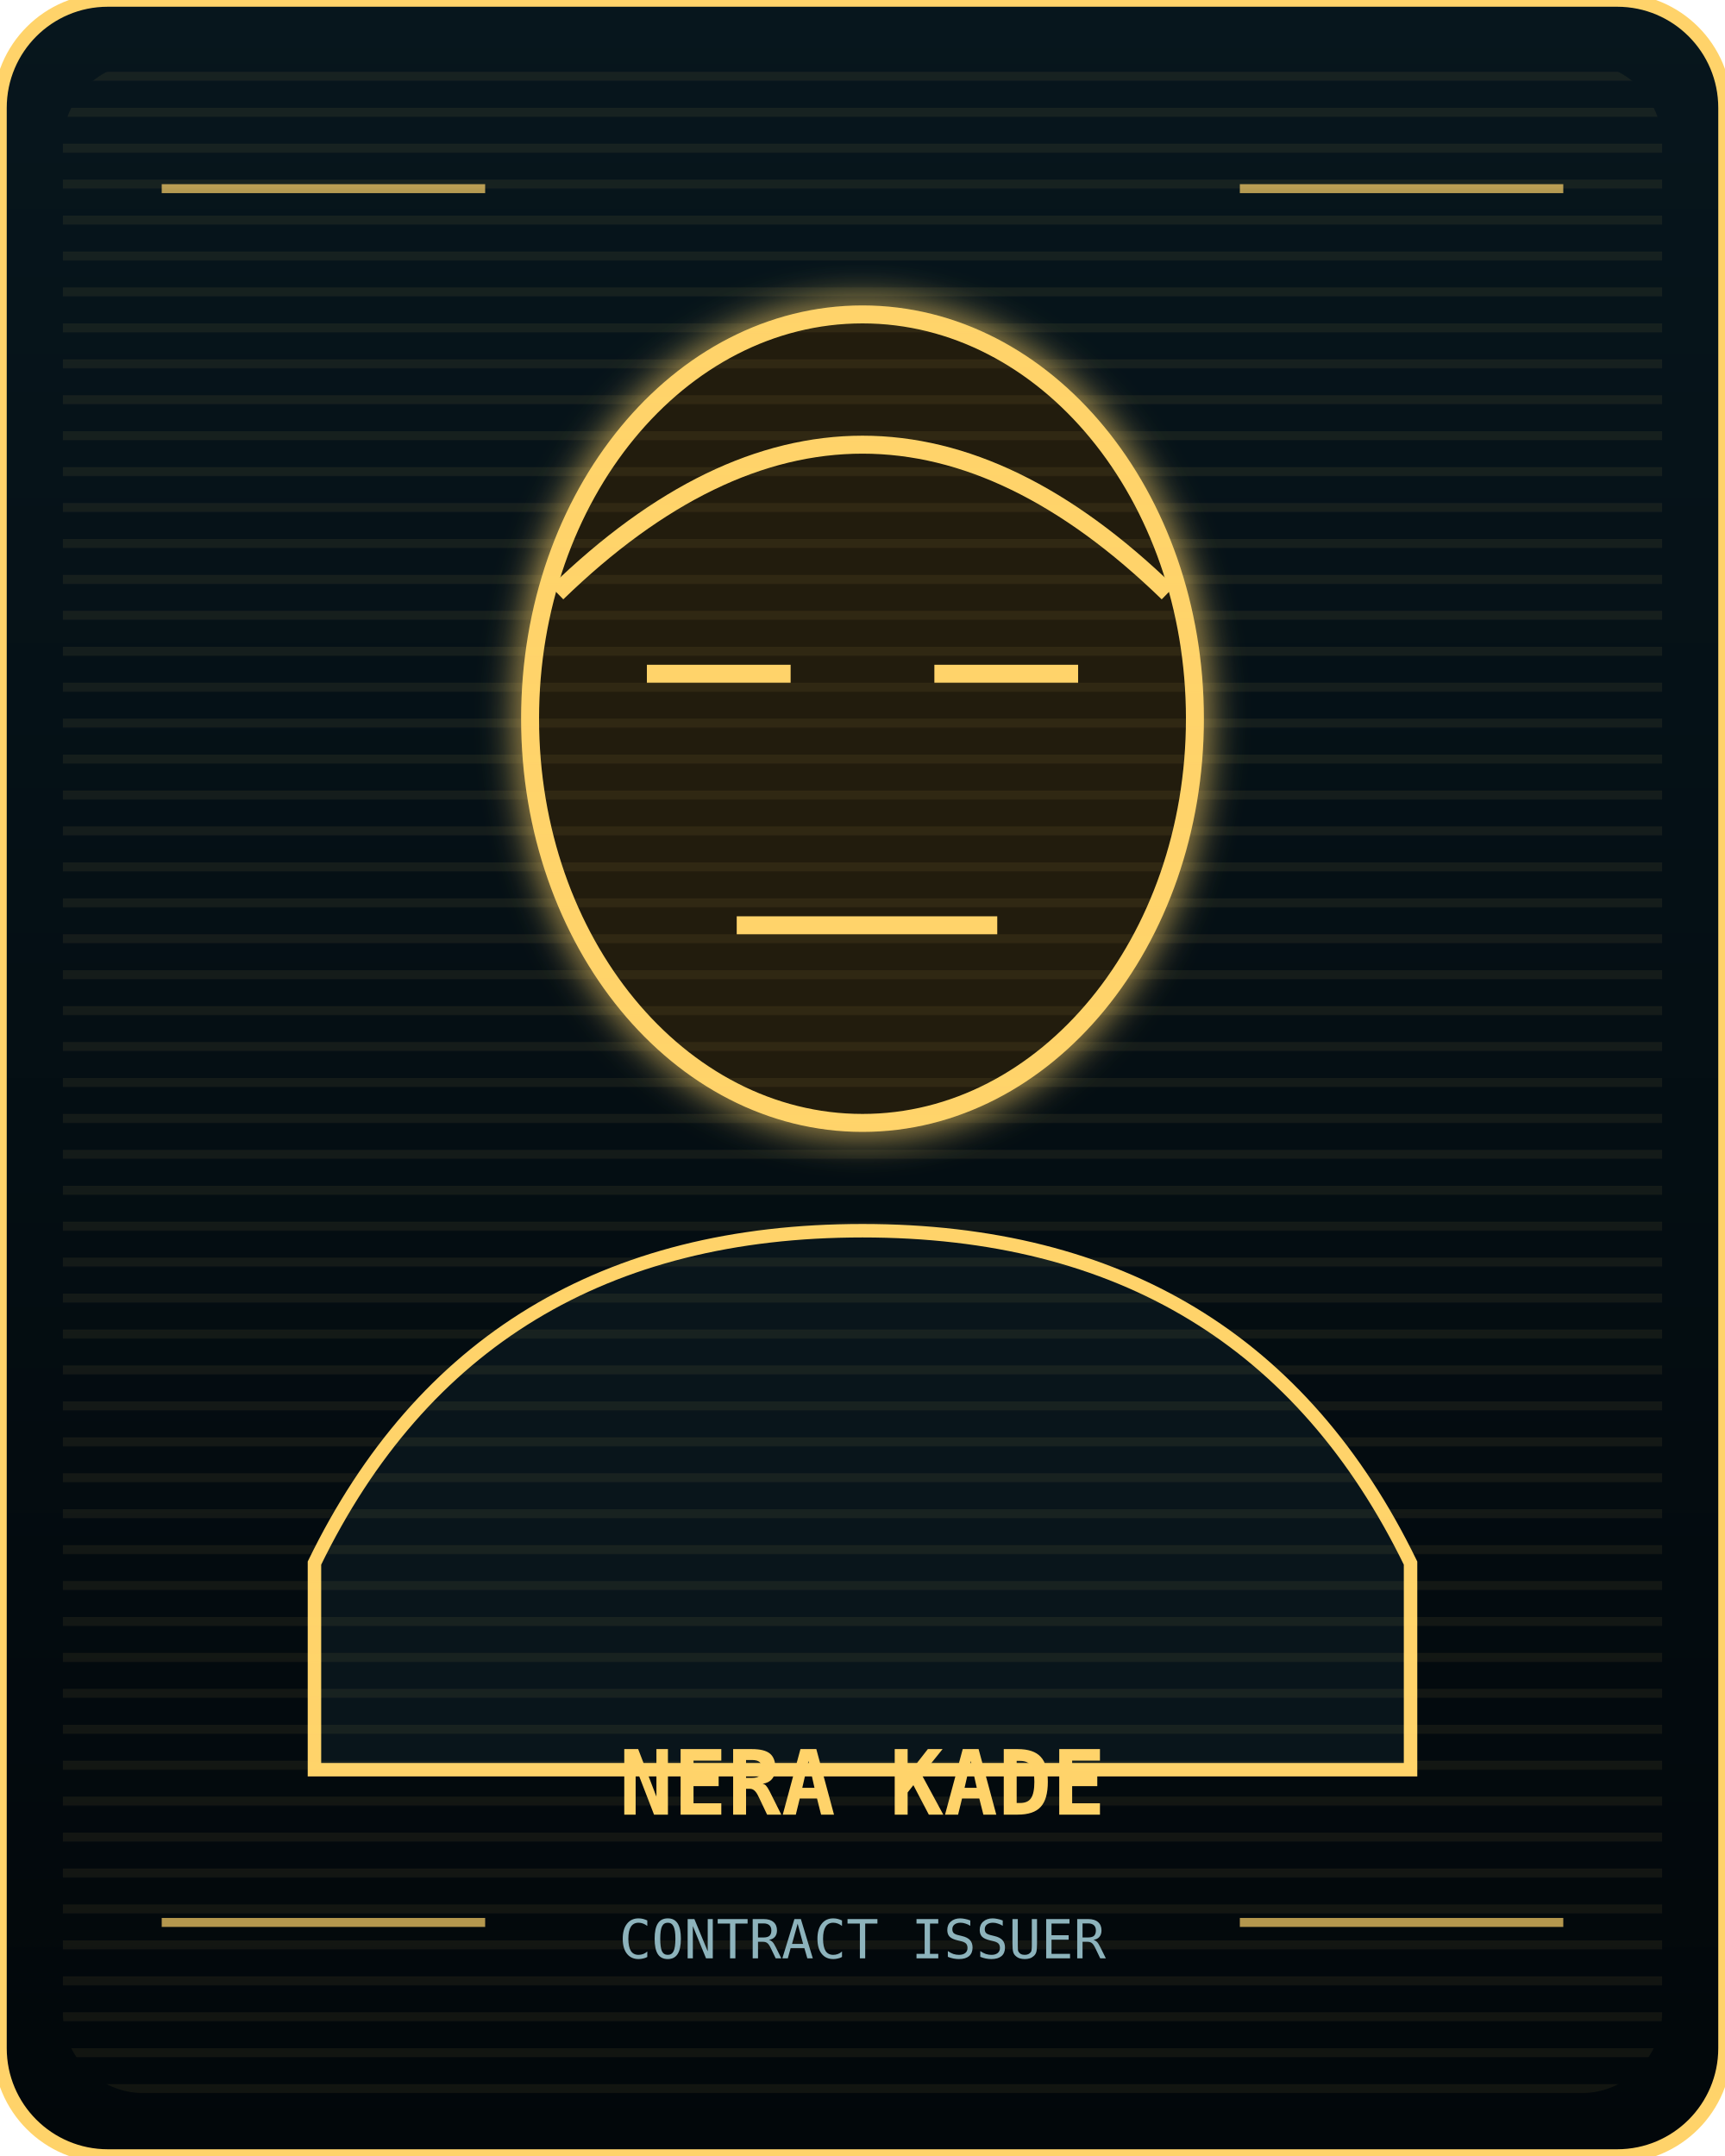
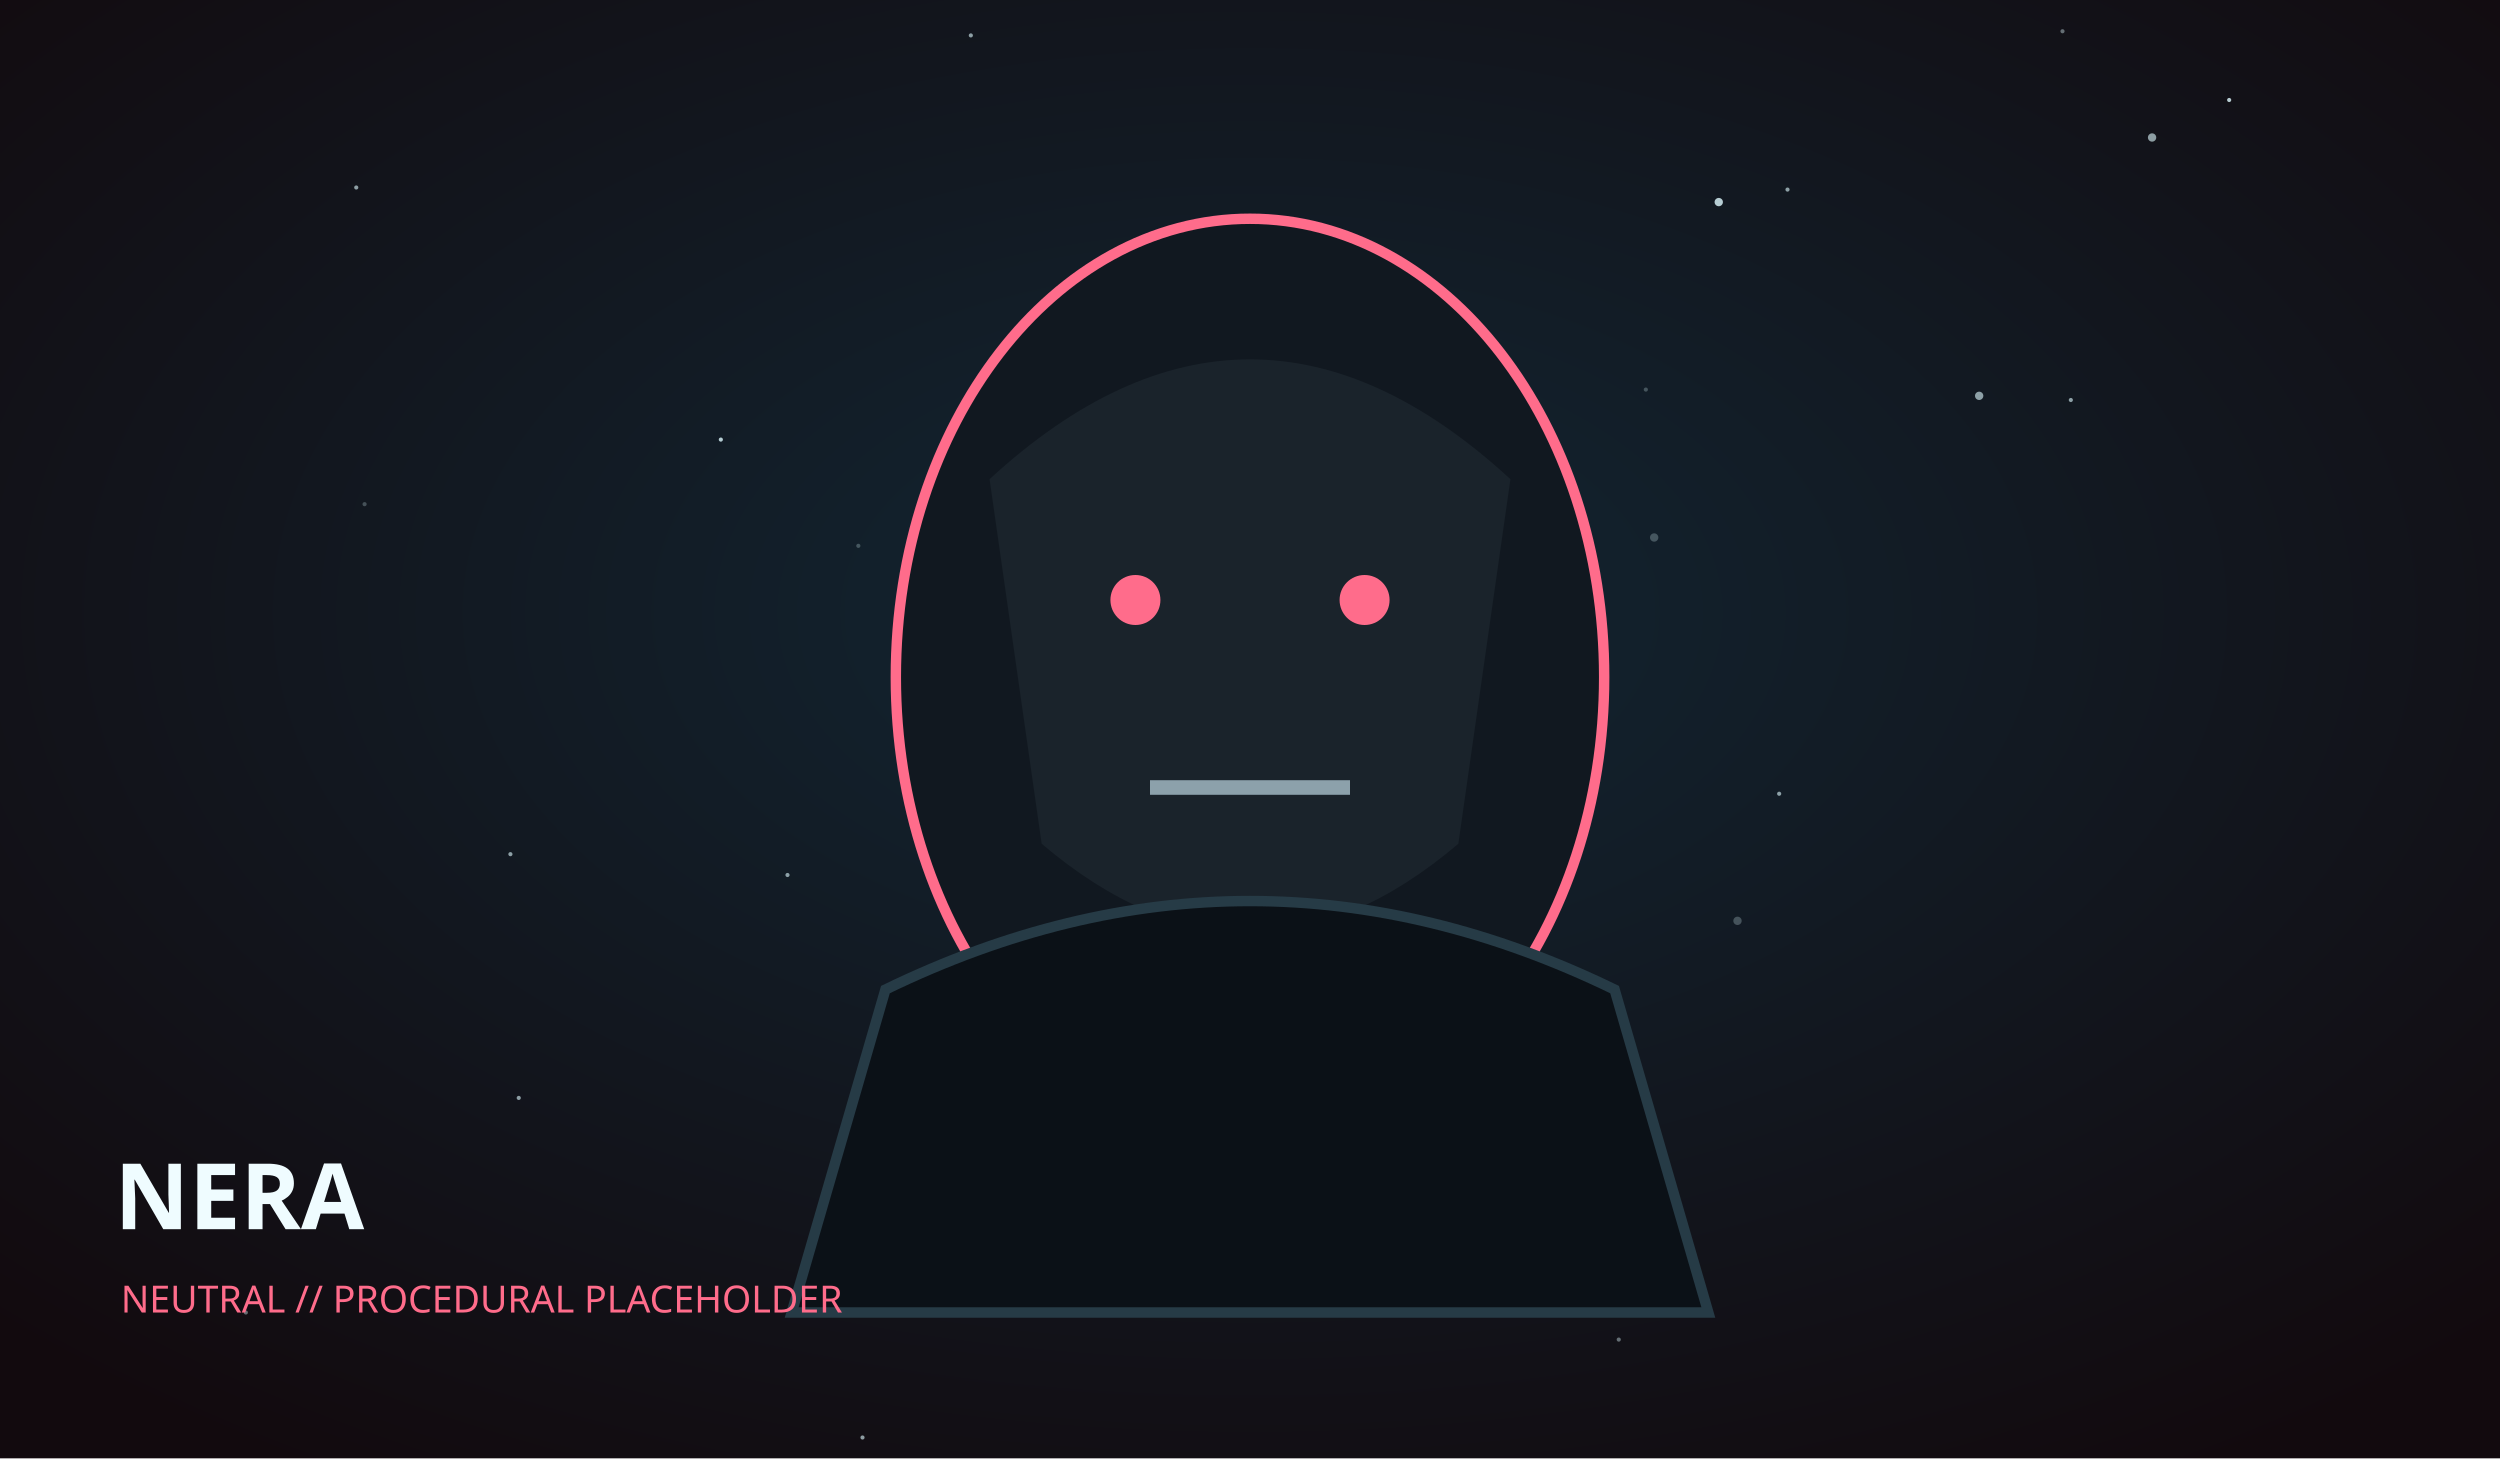
- <svg xmlns="http://www.w3.org/2000/svg" width="512" height="640" viewBox="0 0 192 240">
+ <svg xmlns="http://www.w3.org/2000/svg" viewBox="0 0 1200 700">
  <defs>
-     <linearGradient id="bg" x1="0" y1="0" x2="0" y2="1">
-       <stop stop-color="#07161d" />
-       <stop offset="1" stop-color="#02070a" />
-     </linearGradient>
-     <filter id="glow">
-       <feGaussianBlur stdDeviation="2.2" result="b" />
-       <feMerge>
-         <feMergeNode in="b" />
-         <feMergeNode in="SourceGraphic" />
-       </feMerge>
+     <radialGradient id="v" cx="50%" cy="42%" r="70%">
+       <stop offset="0" stop-color="#122633" />
+       <stop offset="1" stop-color="#120a0e" />
+     </radialGradient>
+     <filter id="g">
+       <feGaussianBlur stdDeviation="8" />
    </filter>
-     <pattern id="scan" width="4" height="4" patternUnits="userSpaceOnUse">
-       <rect width="4" height="1" fill="#ffd36a" opacity=".10" />
-     </pattern>
  </defs>
-   <rect width="192" height="240" rx="12" fill="url(#bg)" stroke="#ffd36a" stroke-width="1.5" />
-   <path d="M35 174 Q53 137 96 137 Q139 137 157 174 V197 H35 Z" fill="#09151b" stroke="#ffd36a" stroke-width="1.5" />
-   <g filter="url(#glow)">
-     <ellipse cx="96" cy="80" rx="37" ry="45" fill="#211c0c" stroke="#ffd36a" stroke-width="2" />
-     <path d="M62 66 Q96 33 130 66" fill="none" stroke="#ffd36a" stroke-width="2" />
-     <path d="M72 75 H88 M104 75 H120 M82 103 H111" stroke="#ffd36a" stroke-width="2" />
+   <rect width="100%" height="100%" fill="url(#v)" />
+   <circle cx="858" cy="91" r="1" fill="#dffaff" opacity="0.6" />
+   <circle cx="118" cy="630" r="1" fill="#dffaff" opacity="0.4" />
+   <circle cx="746" cy="430" r="1" fill="#dffaff" opacity="0.4" />
+   <circle cx="763" cy="528" r="2" fill="#dffaff" opacity="0.25" />
+   <circle cx="1070" cy="48" r="1" fill="#dffaff" opacity="0.8" />
+   <circle cx="994" cy="192" r="1" fill="#dffaff" opacity="0.6" />
+   <circle cx="950" cy="190" r="2" fill="#dffaff" opacity="0.6" />
+   <circle cx="825" cy="97" r="2" fill="#dffaff" opacity="0.8" />
+   <circle cx="414" cy="690" r="1" fill="#dffaff" opacity="0.6" />
+   <circle cx="446" cy="309" r="1" fill="#dffaff" opacity="0.8" />
+   <circle cx="777" cy="643" r="1" fill="#dffaff" opacity="0.4" />
+   <circle cx="1033" cy="66" r="2" fill="#dffaff" opacity="0.6" />
+   <circle cx="346" cy="211" r="1" fill="#dffaff" opacity="0.8" />
+   <circle cx="466" cy="17" r="1" fill="#dffaff" opacity="0.6" />
+   <circle cx="794" cy="258" r="2" fill="#dffaff" opacity="0.25" />
+   <circle cx="378" cy="420" r="1" fill="#dffaff" opacity="0.6" />
+   <circle cx="790" cy="187" r="1" fill="#dffaff" opacity="0.25" />
+   <circle cx="249" cy="527" r="1" fill="#dffaff" opacity="0.6" />
+   <circle cx="245" cy="410" r="1" fill="#dffaff" opacity="0.6" />
+   <circle cx="834" cy="442" r="2" fill="#dffaff" opacity="0.25" />
+   <circle cx="175" cy="242" r="1" fill="#dffaff" opacity="0.25" />
+   <circle cx="412" cy="262" r="1" fill="#dffaff" opacity="0.25" />
+   <circle cx="171" cy="90" r="1" fill="#dffaff" opacity="0.6" />
+   <circle cx="990" cy="15" r="1" fill="#dffaff" opacity="0.4" />
+   <circle cx="854" cy="381" r="1" fill="#dffaff" opacity="0.6" />
+   <g transform="translate(600 300) rotate(0.0)">
+     <ellipse cx="0" cy="25" rx="170" ry="220" fill="#111820" stroke="#ff6c8b" stroke-width="5" />
+     <path d="M-125 -70 Q0 -185 125 -70 L100 105 Q0 190 -100 105Z" fill="#1a232b" />
+     <circle cx="-55" cy="-12" r="12" fill="#ff6c8b" />
+     <circle cx="55" cy="-12" r="12" fill="#ff6c8b" />
+     <path d="M-48 78 Q0 78 48 78" fill="none" stroke="#8ca1ab" stroke-width="7" />
+     <path d="M-175 175 Q0 90 175 175 L220 330 H-220Z" fill="#0b1117" stroke="#263b46" stroke-width="5" />
  </g>
-   <rect x="7" y="7" width="178" height="226" rx="9" fill="url(#scan)" opacity=".65" />
-   <path d="M18 21 H54 M138 21 H174 M18 214 H54 M138 214 H174" stroke="#ffd36a" opacity=".7" />
-   <text x="96" y="202" text-anchor="middle" fill="#ffd36a" font-family="monospace" font-size="10" font-weight="bold">NERA KADE</text>
-   <text x="96" y="218" text-anchor="middle" fill="#8db3bc" font-family="monospace" font-size="6">CONTRACT ISSUER</text>
+   <text x="55" y="590" font-family="sans-serif" font-size="44" fill="#effcff" font-weight="700">NERA</text>
+   <text x="58" y="630" font-family="sans-serif" font-size="18" fill="#ff6c8b">NEUTRAL // PROCEDURAL PLACEHOLDER</text>
</svg>
